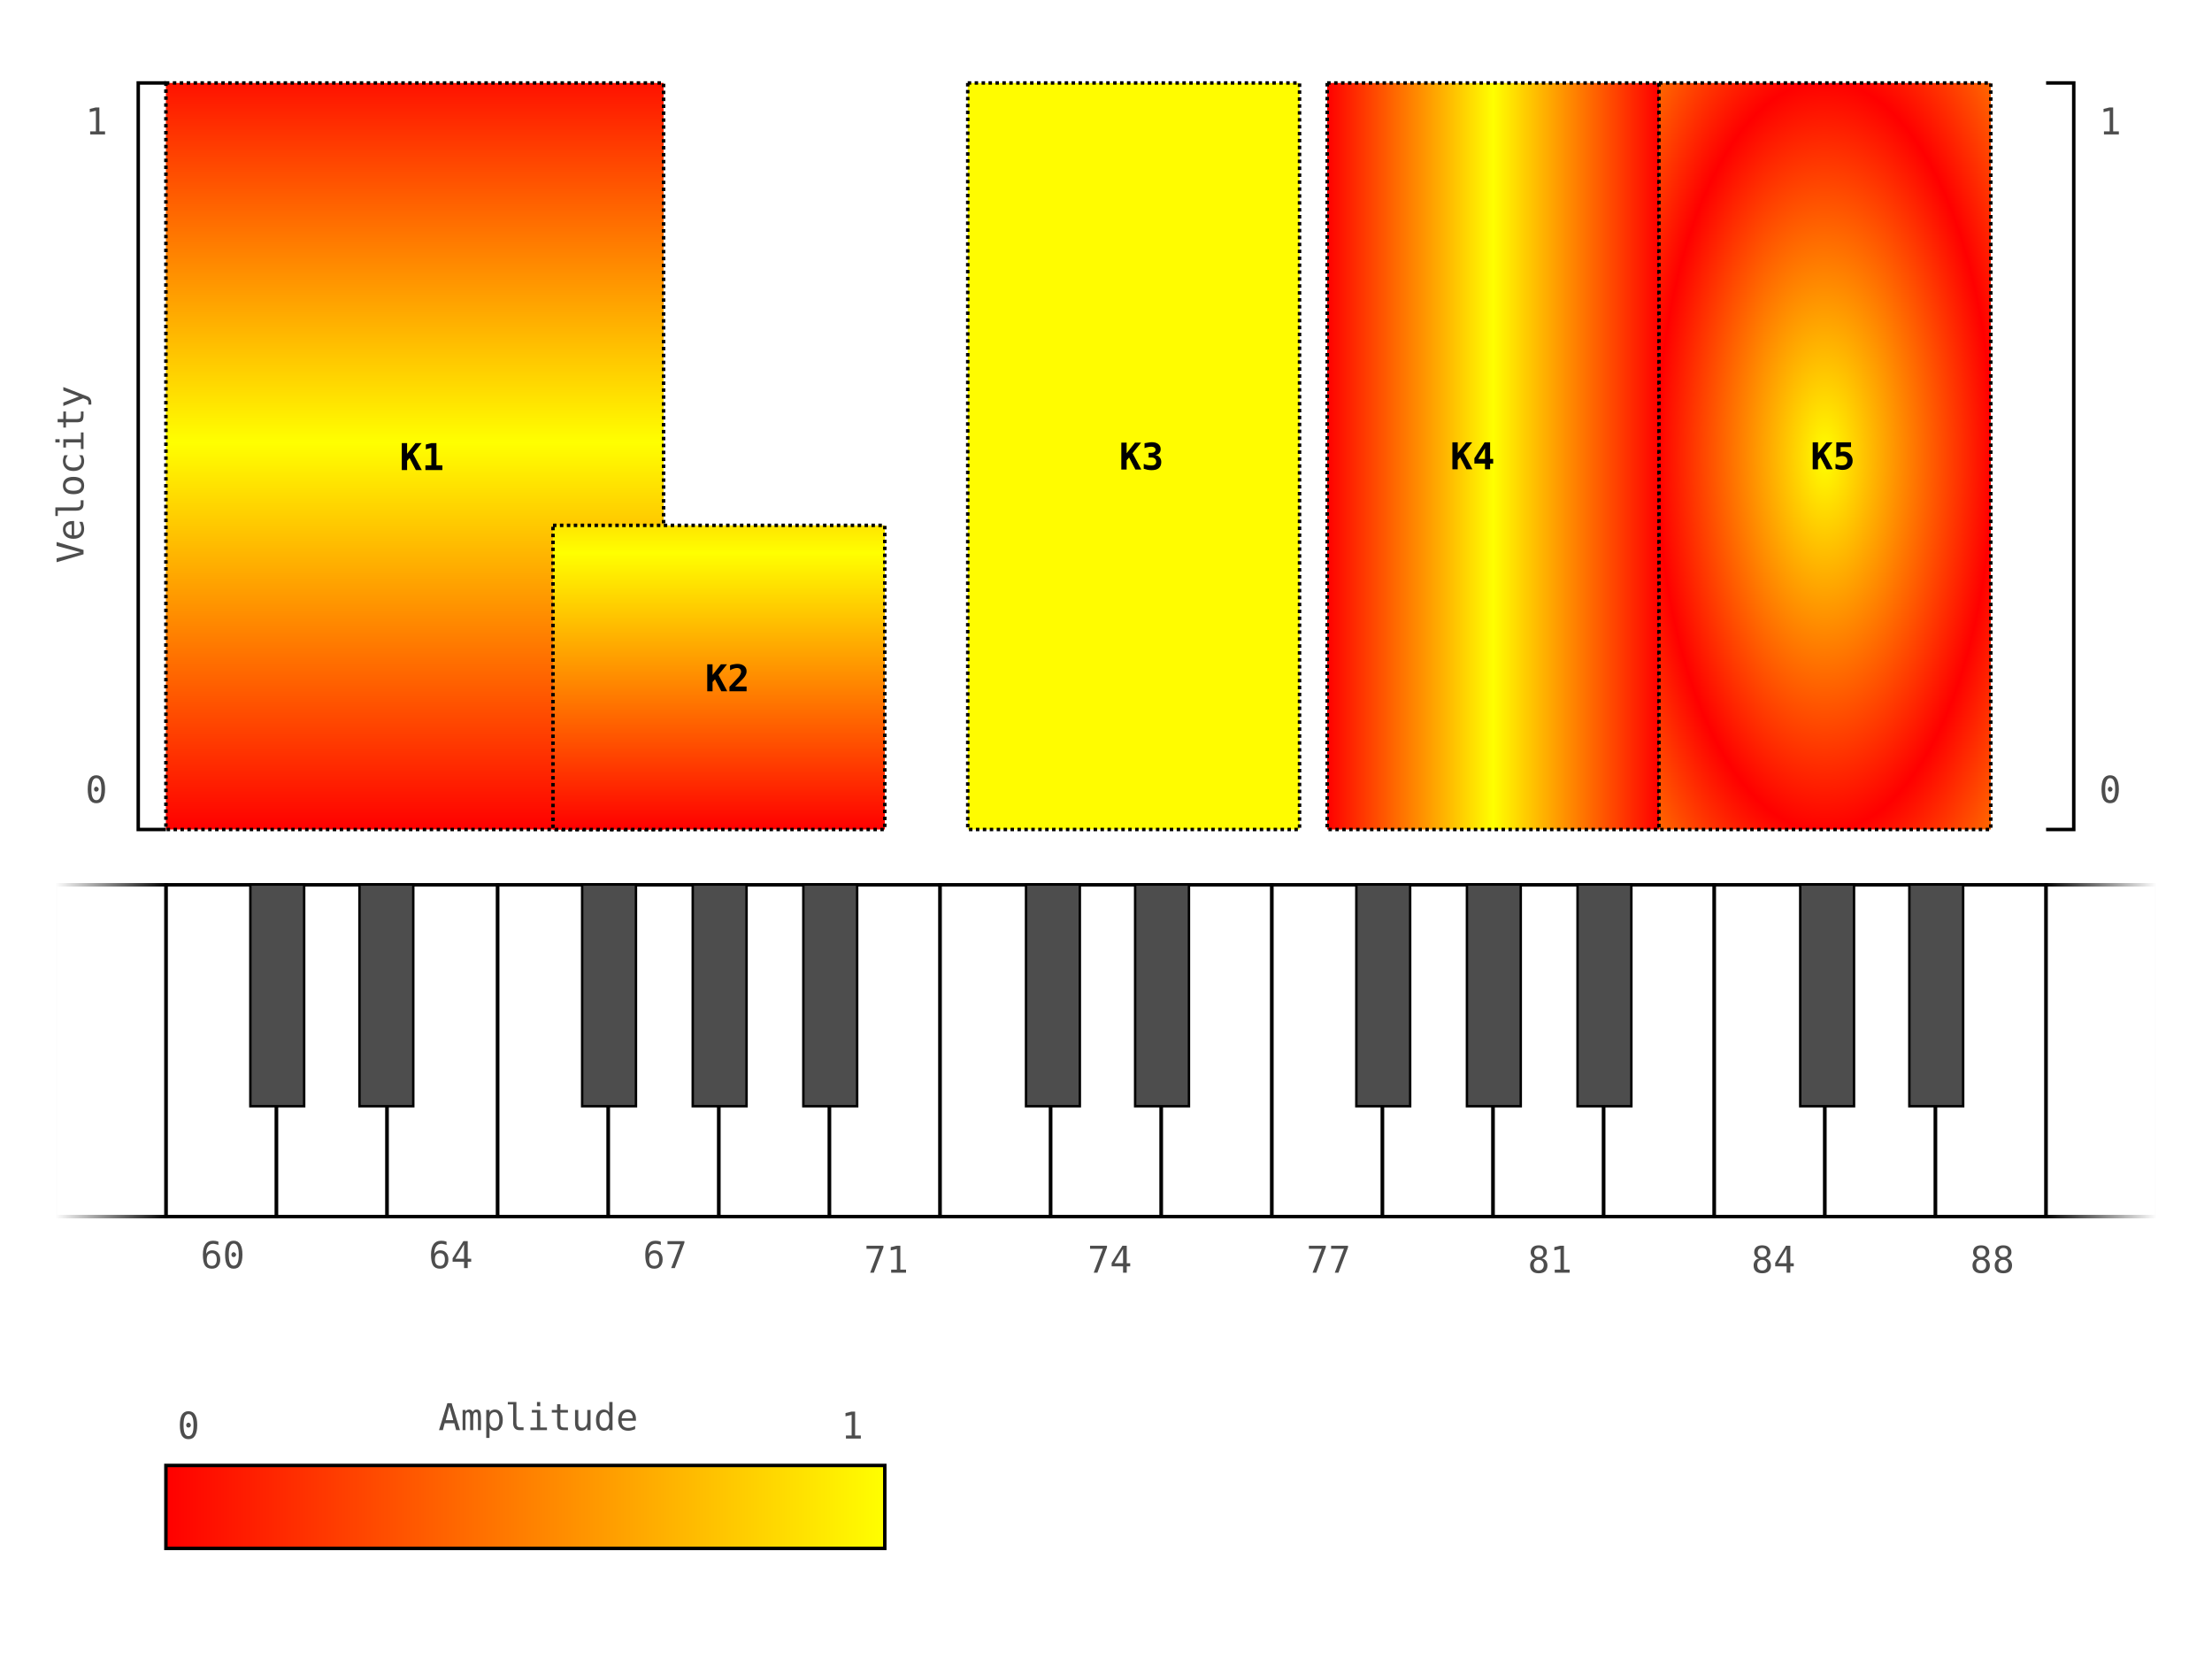
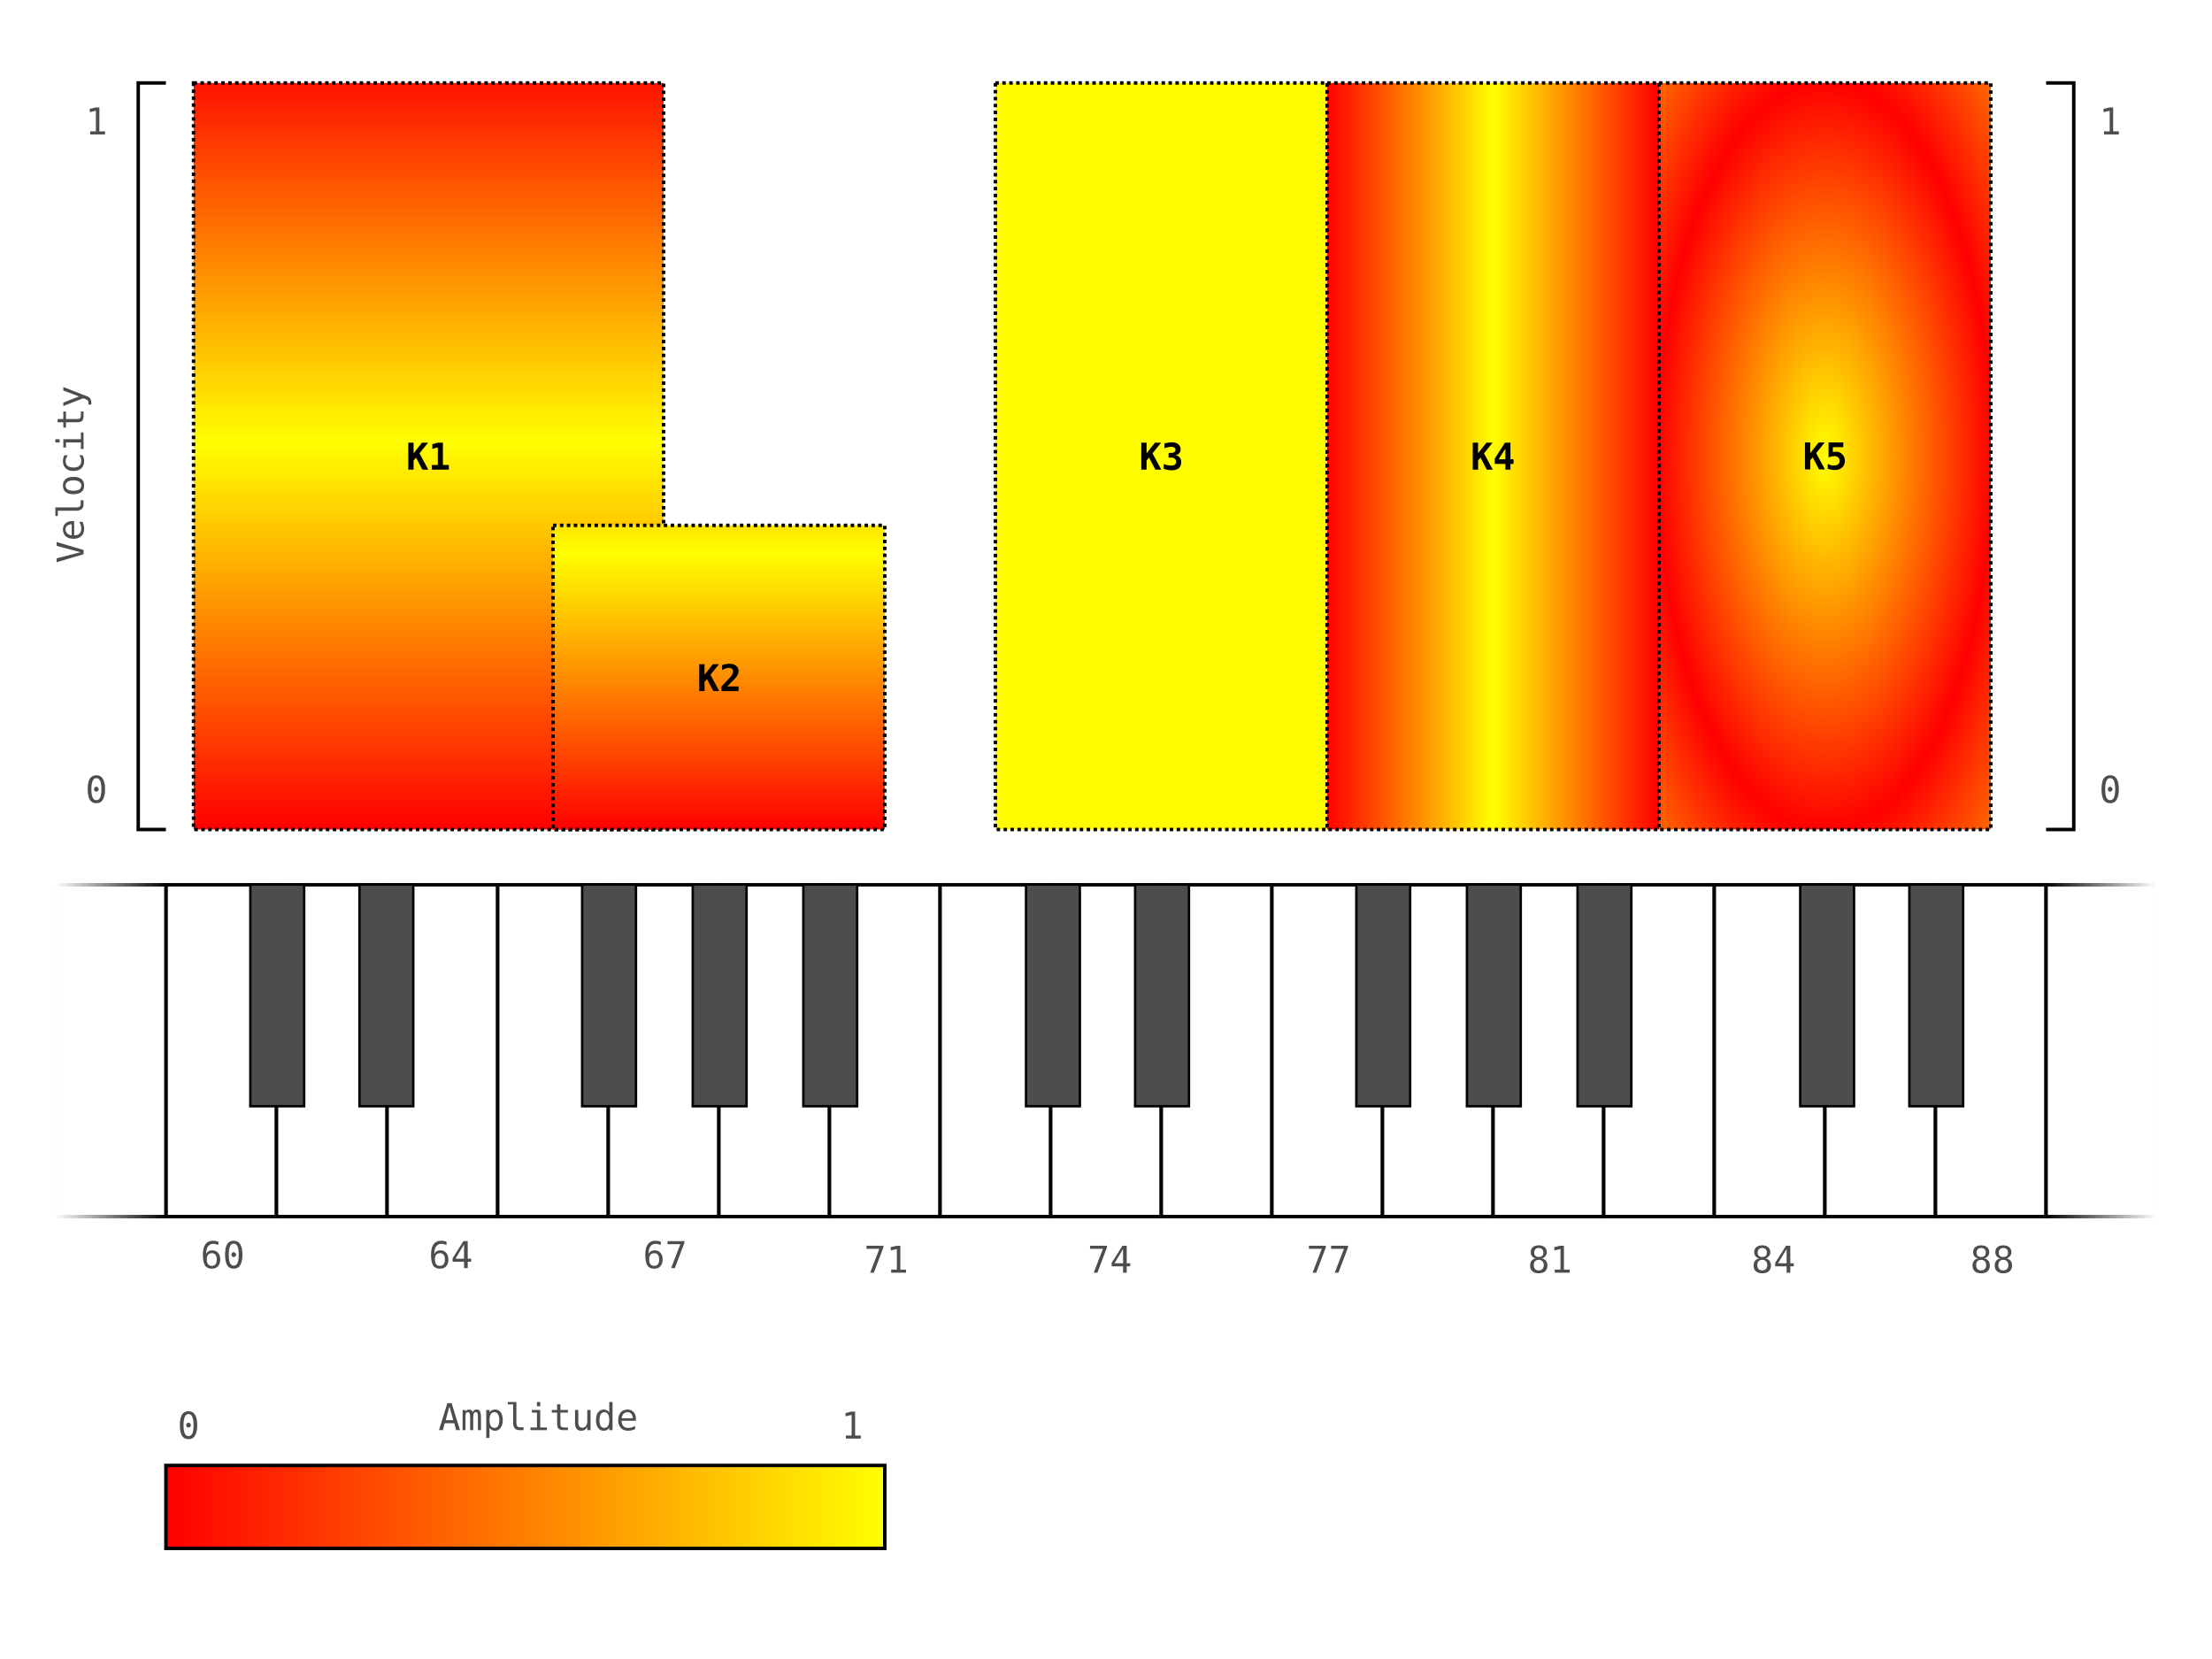
<svg xmlns="http://www.w3.org/2000/svg" xmlns:xlink="http://www.w3.org/1999/xlink" width="640" height="480" viewBox="0 0 169.333 127" version="1.1" id="svg5">
  <defs id="defs2">
    <linearGradient id="linearGradient3353">
      <stop style="stop-color:#ffff00;stop-opacity:1;" offset="0" id="stop3349" />
      <stop style="stop-color:#ff0000;stop-opacity:1;" offset="1" id="stop3351" />
    </linearGradient>
    <linearGradient id="linearGradient531">
      <stop style="stop-color:#ffffff;stop-opacity:1" offset="0" id="stop527" />
      <stop style="stop-color:#ffffff;stop-opacity:0;" offset="1" id="stop529" />
    </linearGradient>
    <linearGradient xlink:href="#linearGradient531" id="linearGradient533" x1="2.822" y1="80.433" x2="8.467" y2="80.433" gradientUnits="userSpaceOnUse" gradientTransform="matrix(1.5,0,0,1.25,-1.8e-7,-20.10834)" />
    <linearGradient xlink:href="#linearGradient531" id="linearGradient1178" gradientUnits="userSpaceOnUse" gradientTransform="matrix(1.5,0,0,1.25,-169.3333,-20.10834)" x1="2.822" y1="80.433" x2="8.467" y2="80.433" />
    <linearGradient xlink:href="#linearGradient3353" id="linearGradient3355" x1="31.75" y1="33.867" x2="31.75" y2="63.5" gradientUnits="userSpaceOnUse" spreadMethod="reflect" />
    <linearGradient xlink:href="#linearGradient3353" id="linearGradient3467" x1="55.033" y1="42.333" x2="55.033" y2="63.5" gradientUnits="userSpaceOnUse" spreadMethod="reflect" />
    <linearGradient xlink:href="#linearGradient3353" id="linearGradient5561" x1="12.7" y1="115.358" x2="67.733" y2="115.358" gradientUnits="userSpaceOnUse" gradientTransform="translate(-80.43334)" />
    <linearGradient xlink:href="#linearGradient3353" id="linearGradient5768" gradientUnits="userSpaceOnUse" x1="55.033" y1="61.775" x2="42.333" y2="61.775" spreadMethod="reflect" gradientTransform="matrix(1,0,0,2.454546,59.26666,-92.36364)" />
    <radialGradient xlink:href="#linearGradient3353" id="radialGradient6082" cx="139.7" cy="34.925" fx="139.7" fy="34.925" r="12.832" gradientTransform="matrix(1,0,0,2.237113,0,-43.20619)" gradientUnits="userSpaceOnUse" spreadMethod="reflect" />
  </defs>
  <g id="layer2">
    <rect style="fill:#ffffff;stroke:none;stroke-width:0.265" id="rect3160" width="169.333" height="127" x="0" y="0" />
  </g>
  <g id="layer1">
    <rect style="fill:#ffffff;stroke:#000000;stroke-width:0.265" id="rect319" width="8.467" height="25.4" x="12.7" y="67.733" />
    <rect style="fill:#ffffff;stroke:#000000;stroke-width:0.265" id="rect429" width="8.467" height="25.4" x="21.167" y="67.733" />
    <rect style="fill:#ffffff;stroke:#000000;stroke-width:0.265" id="rect431" width="8.467" height="25.4" x="29.633" y="67.733" />
    <rect style="fill:#ffffff;stroke:#000000;stroke-width:0.265" id="rect433" width="8.467" height="25.4" x="38.1" y="67.733" />
    <rect style="fill:#ffffff;stroke:#000000;stroke-width:0.265" id="rect435" width="8.467" height="25.4" x="46.567" y="67.733" />
    <rect style="fill:#ffffff;stroke:#000000;stroke-width:0.265" id="rect437" width="8.467" height="25.4" x="55.033" y="67.733" />
    <rect style="fill:#ffffff;stroke:#000000;stroke-width:0.265" id="rect439" width="8.467" height="25.4" x="63.5" y="67.733" />
    <rect style="fill:#ffffff;stroke:#000000;stroke-width:0.265" id="rect441" width="8.467" height="25.4" x="71.967" y="67.733" />
    <rect style="fill:#ffffff;stroke:#000000;stroke-width:0.265" id="rect443" width="8.467" height="25.4" x="80.433" y="67.733" />
    <rect style="fill:#ffffff;stroke:#000000;stroke-width:0.265" id="rect445" width="8.467" height="25.4" x="88.9" y="67.733" />
    <rect style="fill:#ffffff;stroke:#000000;stroke-width:0.265" id="rect447" width="8.467" height="25.4" x="97.367" y="67.733" />
    <rect style="fill:#ffffff;stroke:#000000;stroke-width:0.265" id="rect449" width="8.467" height="25.4" x="105.833" y="67.733" />
    <rect style="fill:#ffffff;stroke:#000000;stroke-width:0.265" id="rect451" width="8.467" height="25.4" x="114.3" y="67.733" />
    <rect style="fill:#ffffff;stroke:#000000;stroke-width:0.265" id="rect453" width="8.467" height="25.4" x="122.767" y="67.733" />
    <rect style="fill:#ffffff;stroke:#000000;stroke-width:0.265" id="rect455" width="8.467" height="25.4" x="131.233" y="67.733" />
    <rect style="fill:#ffffff;stroke:#000000;stroke-width:0.265" id="rect457" width="8.467" height="25.4" x="139.7" y="67.733" />
    <rect style="fill:#ffffff;stroke:#000000;stroke-width:0.265" id="rect459" width="8.467" height="25.4" x="148.167" y="67.733" />
    <rect style="fill:#ffffff;stroke:#000000;stroke-width:0.265" id="rect461" width="8.467" height="25.4" x="4.233" y="67.733" />
    <rect style="fill:#ffffff;stroke:#000000;stroke-width:0.265" id="rect463" width="8.467" height="25.4" x="156.633" y="67.733" />
    <rect style="fill:url(#linearGradient533);fill-opacity:1;stroke:none;stroke-width:0.342" id="rect465" width="12.7" height="42.333" x="-3.1086245e-15" y="59.267" />
    <rect style="fill:url(#linearGradient1178);fill-opacity:1;stroke:none;stroke-width:0.342" id="rect1176" width="12.7" height="42.333" x="-169.333" y="59.267" transform="scale(-1,1)" />
    <rect style="fill:#4d4d4d;stroke:#000000;stroke-width:0.185" id="rect1180" width="4.12" height="16.97" x="19.164" y="67.715" />
    <rect style="fill:#4d4d4d;stroke:#000000;stroke-width:0.185" id="rect1939" width="4.12" height="16.97" x="27.517" y="67.715" />
    <rect style="fill:#4d4d4d;stroke:#000000;stroke-width:0.185" id="rect1941" width="4.12" height="16.97" x="44.564" y="67.715" />
    <rect style="fill:#4d4d4d;stroke:#000000;stroke-width:0.185" id="rect1943" width="4.12" height="16.97" x="53.03" y="67.715" />
    <rect style="fill:#4d4d4d;stroke:#000000;stroke-width:0.185" id="rect1945" width="4.12" height="16.97" x="61.497" y="67.715" />
    <rect style="fill:#4d4d4d;stroke:#000000;stroke-width:0.185" id="rect1947" width="4.12" height="16.97" x="78.544" y="67.715" />
    <rect style="fill:#4d4d4d;stroke:#000000;stroke-width:0.185" id="rect1949" width="4.12" height="16.97" x="86.897" y="67.715" />
    <rect style="fill:#4d4d4d;stroke:#000000;stroke-width:0.185" id="rect1951" width="4.12" height="16.97" x="103.83" y="67.715" />
    <rect style="fill:#4d4d4d;stroke:#000000;stroke-width:0.185" id="rect1953" width="4.12" height="16.97" x="112.297" y="67.715" />
    <rect style="fill:#4d4d4d;stroke:#000000;stroke-width:0.185" id="rect1955" width="4.12" height="16.97" x="120.764" y="67.715" />
    <rect style="fill:#4d4d4d;stroke:#000000;stroke-width:0.185" id="rect1957" width="4.12" height="16.97" x="137.811" y="67.715" />
    <rect style="fill:#4d4d4d;stroke:#000000;stroke-width:0.185" id="rect1959" width="4.12" height="16.97" x="146.164" y="67.715" />
    <text xml:space="preserve" style="font-style:normal;font-variant:normal;font-weight:normal;font-stretch:normal;font-size:2.822px;font-family:monospace;-inkscape-font-specification:monospace;fill:#4d4d4d;stroke:none;stroke-width:0.265" x="15.344" y="97.073" id="text2015">
      <tspan id="tspan2013" style="font-style:normal;font-variant:normal;font-weight:normal;font-stretch:normal;font-family:monospace;-inkscape-font-specification:monospace;stroke:none;stroke-width:0.265" x="15.344" y="97.073">60</tspan>
    </text>
    <text xml:space="preserve" style="font-style:normal;font-variant:normal;font-weight:normal;font-stretch:normal;font-size:2.822px;font-family:monospace;-inkscape-font-specification:monospace;fill:#4d4d4d;stroke:none;stroke-width:0.265" x="32.807" y="97.073" id="text2023">
      <tspan id="tspan2021" style="font-style:normal;font-variant:normal;font-weight:normal;font-stretch:normal;font-family:monospace;-inkscape-font-specification:monospace;stroke:none;stroke-width:0.265" x="32.807" y="97.073">64</tspan>
    </text>
    <text xml:space="preserve" style="font-style:normal;font-variant:normal;font-weight:normal;font-stretch:normal;font-size:2.822px;font-family:monospace;-inkscape-font-specification:monospace;fill:#4d4d4d;stroke:none;stroke-width:0.265" x="49.211" y="97.073" id="text2077">
      <tspan id="tspan2075" style="font-style:normal;font-variant:normal;font-weight:normal;font-stretch:normal;font-family:monospace;-inkscape-font-specification:monospace;stroke:none;stroke-width:0.265" x="49.211" y="97.073">67</tspan>
    </text>
    <text xml:space="preserve" style="font-style:normal;font-variant:normal;font-weight:normal;font-stretch:normal;font-size:2.822px;font-family:monospace;-inkscape-font-specification:monospace;fill:#4d4d4d;stroke:none;stroke-width:0.265" x="66.144" y="97.423" id="text2081">
      <tspan id="tspan2079" style="font-style:normal;font-variant:normal;font-weight:normal;font-stretch:normal;font-family:monospace;-inkscape-font-specification:monospace;stroke:none;stroke-width:0.265" x="66.144" y="97.423">71</tspan>
    </text>
    <text xml:space="preserve" style="font-style:normal;font-variant:normal;font-weight:normal;font-stretch:normal;font-size:2.822px;font-family:monospace;-inkscape-font-specification:monospace;fill:#4d4d4d;stroke:none;stroke-width:0.265" x="83.256" y="97.423" id="text2085">
      <tspan id="tspan2083" style="font-style:normal;font-variant:normal;font-weight:normal;font-stretch:normal;font-family:monospace;-inkscape-font-specification:monospace;stroke:none;stroke-width:0.265" x="83.256" y="97.423">74</tspan>
    </text>
    <text xml:space="preserve" style="font-style:normal;font-variant:normal;font-weight:normal;font-stretch:normal;font-size:2.822px;font-family:monospace;-inkscape-font-specification:monospace;fill:#4d4d4d;stroke:none;stroke-width:0.265" x="100.011" y="97.423" id="text2089">
      <tspan id="tspan2087" style="font-style:normal;font-variant:normal;font-weight:normal;font-stretch:normal;font-family:monospace;-inkscape-font-specification:monospace;stroke:none;stroke-width:0.265" x="100.011" y="97.423">77</tspan>
    </text>
    <text xml:space="preserve" style="font-style:normal;font-variant:normal;font-weight:normal;font-stretch:normal;font-size:2.822px;font-family:monospace;-inkscape-font-specification:monospace;fill:#4d4d4d;stroke:none;stroke-width:0.265" x="116.944" y="97.423" id="text2093">
      <tspan id="tspan2091" style="font-style:normal;font-variant:normal;font-weight:normal;font-stretch:normal;font-family:monospace;-inkscape-font-specification:monospace;stroke:none;stroke-width:0.265" x="116.944" y="97.423">81</tspan>
    </text>
    <text xml:space="preserve" style="font-style:normal;font-variant:normal;font-weight:normal;font-stretch:normal;font-size:2.822px;font-family:monospace;-inkscape-font-specification:monospace;fill:#4d4d4d;stroke:none;stroke-width:0.265" x="134.056" y="97.423" id="text2097">
      <tspan id="tspan2095" style="font-style:normal;font-variant:normal;font-weight:normal;font-stretch:normal;font-family:monospace;-inkscape-font-specification:monospace;stroke:none;stroke-width:0.265" x="134.056" y="97.423">84</tspan>
    </text>
    <text xml:space="preserve" style="font-style:normal;font-variant:normal;font-weight:normal;font-stretch:normal;font-size:2.822px;font-family:monospace;-inkscape-font-specification:monospace;fill:#4d4d4d;stroke:none;stroke-width:0.265" x="150.811" y="97.423" id="text2101">
      <tspan id="tspan2099" style="font-style:normal;font-variant:normal;font-weight:normal;font-stretch:normal;font-family:monospace;-inkscape-font-specification:monospace;stroke:none;stroke-width:0.265" x="150.811" y="97.423">88</tspan>
    </text>
    <path style="fill:none;stroke:#000000;stroke-width:0.265" d="M 12.7,63.5 H 10.583 V 6.35 h 2.117" id="path2960" />
    <path style="fill:none;stroke:#000000;stroke-width:0.265" d="M 156.633,63.5 H 158.75 V 6.35 h -2.117" id="path2962" />
    <text xml:space="preserve" style="font-style:normal;font-variant:normal;font-weight:normal;font-stretch:normal;font-size:2.822px;font-family:monospace;-inkscape-font-specification:monospace;fill:#4d4d4d;stroke:none;stroke-width:0.265" x="6.526" y="10.29" id="text3022">
      <tspan id="tspan3020" style="font-style:normal;font-variant:normal;font-weight:normal;font-stretch:normal;font-family:monospace;-inkscape-font-specification:monospace;stroke:none;stroke-width:0.265" x="6.526" y="10.29">1</tspan>
    </text>
    <text xml:space="preserve" style="font-style:normal;font-variant:normal;font-weight:normal;font-stretch:normal;font-size:2.822px;font-family:monospace;-inkscape-font-specification:monospace;fill:#4d4d4d;stroke:none;stroke-width:0.265" x="6.526" y="61.44" id="text3026">
      <tspan id="tspan3024" style="font-style:normal;font-variant:normal;font-weight:normal;font-stretch:normal;font-family:monospace;-inkscape-font-specification:monospace;stroke:none;stroke-width:0.265" x="6.526" y="61.44">0</tspan>
    </text>
    <text xml:space="preserve" style="font-style:normal;font-variant:normal;font-weight:normal;font-stretch:normal;font-size:2.822px;font-family:monospace;-inkscape-font-specification:monospace;fill:#4d4d4d;stroke:none;stroke-width:0.265" x="160.689" y="10.29" id="text3030">
      <tspan id="tspan3028" style="font-style:normal;font-variant:normal;font-weight:normal;font-stretch:normal;font-family:monospace;-inkscape-font-specification:monospace;stroke:none;stroke-width:0.265" x="160.689" y="10.29">1</tspan>
    </text>
    <text xml:space="preserve" style="font-style:normal;font-variant:normal;font-weight:normal;font-stretch:normal;font-size:2.822px;font-family:monospace;-inkscape-font-specification:monospace;fill:#4d4d4d;stroke:none;stroke-width:0.265" x="160.689" y="61.44" id="text3034">
      <tspan id="tspan3032" style="font-style:normal;font-variant:normal;font-weight:normal;font-stretch:normal;font-family:monospace;-inkscape-font-specification:monospace;stroke:none;stroke-width:0.265" x="160.689" y="61.44">0</tspan>
    </text>
    <rect style="fill:url(#linearGradient5561);fill-opacity:1;stroke:#000000;stroke-width:0.265;stroke-dasharray:none" id="rect5553" width="55.033" height="6.35" x="-67.733" y="112.183" transform="scale(-1,1)" />
    <text xml:space="preserve" style="font-style:normal;font-variant:normal;font-weight:normal;font-stretch:normal;font-size:2.822px;font-family:monospace;-inkscape-font-specification:monospace;fill:#4d4d4d;stroke:none;stroke-width:0.265" x="13.581" y="110.123" id="text5600">
      <tspan id="tspan5598" style="font-style:normal;font-variant:normal;font-weight:normal;font-stretch:normal;font-family:monospace;-inkscape-font-specification:monospace;stroke:none;stroke-width:0.265" x="13.581" y="110.123">0</tspan>
    </text>
    <text xml:space="preserve" style="font-style:normal;font-variant:normal;font-weight:normal;font-stretch:normal;font-size:2.822px;font-family:monospace;-inkscape-font-specification:monospace;fill:#4d4d4d;stroke:none;stroke-width:0.265" x="64.381" y="110.123" id="text5604">
      <tspan id="tspan5602" style="font-style:normal;font-variant:normal;font-weight:normal;font-stretch:normal;font-family:monospace;-inkscape-font-specification:monospace;stroke:none;stroke-width:0.265" x="64.381" y="110.123">1</tspan>
    </text>
    <text xml:space="preserve" style="font-style:normal;font-variant:normal;font-weight:normal;font-stretch:normal;font-size:2.822px;font-family:monospace;-inkscape-font-specification:monospace;fill:#4d4d4d;stroke:none;stroke-width:0.265" x="33.558" y="109.48" id="text5664">
      <tspan id="tspan5662" style="font-style:normal;font-variant:normal;font-weight:normal;font-stretch:normal;font-family:monospace;-inkscape-font-specification:monospace;stroke:none;stroke-width:0.265" x="33.558" y="109.48">Amplitude</tspan>
    </text>
    <text xml:space="preserve" style="font-style:normal;font-variant:normal;font-weight:normal;font-stretch:normal;font-size:2.822px;font-family:monospace;-inkscape-font-specification:monospace;fill:#4d4d4d;stroke:none;stroke-width:0.265" x="-43.116" y="6.393" id="text6294" transform="rotate(-90)">
      <tspan id="tspan6292" style="font-style:normal;font-variant:normal;font-weight:normal;font-stretch:normal;font-family:monospace;-inkscape-font-specification:monospace;stroke:none;stroke-width:0.265" x="-43.116" y="6.393">Velocity</tspan>
    </text>
  </g>
  <g id="layer3">
-     <rect style="fill:url(#linearGradient3355);fill-opacity:1;stroke:#000000;stroke-width:0.265;stroke-dasharray:0.265, 0.265;stroke-dashoffset:0" id="rect3239" width="38.1" height="57.15" x="12.7" y="6.35" />
-     <text xml:space="preserve" style="font-size:2.822px;font-family:'Terminus (TTF)';-inkscape-font-specification:'Terminus (TTF)';fill:#000000;fill-opacity:1;stroke:none;stroke-width:0.265;stroke-dasharray:none" x="30.603" y="35.983" id="text3295">
-       <tspan id="tspan3293" style="font-style:normal;font-variant:normal;font-weight:bold;font-stretch:normal;font-family:monospace;-inkscape-font-specification:'monospace Bold';fill:#000000;fill-opacity:1;stroke-width:0.265" x="30.603" y="35.983">K1</tspan>
+     <rect style="fill:url(#linearGradient3355);fill-opacity:1;stroke:#000000;stroke-width:0.265;stroke-dasharray:0.265, 0.265;stroke-dashoffset:0" id="rect3239" width="35.983" height="57.15" x="14.817" y="6.35" />
+     <text xml:space="preserve" style="font-size:2.822px;font-family:'Terminus (TTF)';-inkscape-font-specification:'Terminus (TTF)';fill:#000000;fill-opacity:1;stroke:none;stroke-width:0.265;stroke-dasharray:none" x="31.096" y="35.954" id="text3295">
+       <tspan id="tspan3293" style="font-style:normal;font-variant:normal;font-weight:bold;font-stretch:normal;font-family:monospace;-inkscape-font-specification:'monospace Bold';fill:#000000;fill-opacity:1;stroke-width:0.265" x="31.096" y="35.954">K1</tspan>
    </text>
    <rect style="fill:url(#linearGradient3467);fill-opacity:1;stroke:#000000;stroke-width:0.265;stroke-dasharray:0.265, 0.265;stroke-dashoffset:0" id="rect3459" width="25.4" height="23.283" x="42.333" y="40.217" />
-     <text xml:space="preserve" style="font-size:2.822px;font-family:'Terminus (TTF)';-inkscape-font-specification:'Terminus (TTF)';fill:#000000;fill-opacity:1;stroke:none;stroke-width:0.265;stroke-dasharray:none" x="53.986" y="52.917" id="text3471">
-       <tspan id="tspan3469" style="font-style:normal;font-variant:normal;font-weight:bold;font-stretch:normal;font-family:monospace;-inkscape-font-specification:'monospace Bold';fill:#000000;fill-opacity:1;stroke-width:0.265" x="53.986" y="52.917">K2</tspan>
+     <text xml:space="preserve" style="font-size:2.822px;font-family:'Terminus (TTF)';-inkscape-font-specification:'Terminus (TTF)';fill:#000000;fill-opacity:1;stroke:none;stroke-width:0.265;stroke-dasharray:none" x="53.371" y="52.906" id="text3471">
+       <tspan id="tspan3469" style="font-style:normal;font-variant:normal;font-weight:bold;font-stretch:normal;font-family:monospace;-inkscape-font-specification:'monospace Bold';fill:#000000;fill-opacity:1;stroke-width:0.265" x="53.371" y="52.906">K2</tspan>
    </text>
-     <rect style="fill:#fffc00;fill-opacity:1;stroke:#000000;stroke-width:0.265;stroke-dasharray:0.265, 0.265;stroke-dashoffset:0" id="rect3473" width="25.4" height="57.15" x="74.083" y="6.35" />
-     <text xml:space="preserve" style="font-size:2.822px;font-family:'Terminus (TTF)';-inkscape-font-specification:'Terminus (TTF)';fill:#000000;fill-opacity:1;stroke:none;stroke-width:0.265;stroke-dasharray:none" x="85.685" y="35.943" id="text3477">
-       <tspan id="tspan3475" style="font-style:normal;font-variant:normal;font-weight:bold;font-stretch:normal;font-family:monospace;-inkscape-font-specification:'monospace Bold';fill:#000000;fill-opacity:1;stroke-width:0.265" x="85.685" y="35.943">K3</tspan>
+     <rect style="fill:#fffc00;fill-opacity:1;stroke:#000000;stroke-width:0.265;stroke-dasharray:0.265, 0.265;stroke-dashoffset:0" id="rect3473" width="25.4" height="57.15" x="76.2" y="6.35" />
+     <text xml:space="preserve" style="font-size:2.822px;font-family:'Terminus (TTF)';-inkscape-font-specification:'Terminus (TTF)';fill:#000000;fill-opacity:1;stroke:none;stroke-width:0.265;stroke-dasharray:none" x="87.212" y="35.952" id="text3477">
+       <tspan id="tspan3475" style="font-style:normal;font-variant:normal;font-weight:bold;font-stretch:normal;font-family:monospace;-inkscape-font-specification:'monospace Bold';fill:#000000;fill-opacity:1;stroke-width:0.265" x="87.212" y="35.952">K3</tspan>
    </text>
    <rect style="fill:url(#linearGradient5768);fill-opacity:1;stroke:#000000;stroke-width:0.265;stroke-dasharray:0.265, 0.265;stroke-dashoffset:0" id="rect5762" width="25.4" height="57.15" x="101.6" y="6.35" />
-     <text xml:space="preserve" style="font-size:2.822px;font-family:'Terminus (TTF)';-inkscape-font-specification:'Terminus (TTF)';fill:#000000;fill-opacity:1;stroke:none;stroke-width:0.265;stroke-dasharray:none" x="111.029" y="35.924" id="text5766">
-       <tspan id="tspan5764" style="font-style:normal;font-variant:normal;font-weight:bold;font-stretch:normal;font-family:monospace;-inkscape-font-specification:'monospace Bold';fill:#000000;fill-opacity:1;stroke-width:0.265" x="111.029" y="35.924">K4</tspan>
+     <text xml:space="preserve" style="font-size:2.822px;font-family:'Terminus (TTF)';-inkscape-font-specification:'Terminus (TTF)';fill:#000000;fill-opacity:1;stroke:none;stroke-width:0.265;stroke-dasharray:none" x="112.584" y="35.954" id="text5766">
+       <tspan id="tspan5764" style="font-style:normal;font-variant:normal;font-weight:bold;font-stretch:normal;font-family:monospace;-inkscape-font-specification:'monospace Bold';fill:#000000;fill-opacity:1;stroke-width:0.265" x="112.584" y="35.954">K4</tspan>
    </text>
    <rect style="fill:url(#radialGradient6082);fill-opacity:1;stroke:#000000;stroke-width:0.265;stroke-dasharray:0.265, 0.265;stroke-dashoffset:0" id="rect5970" width="25.4" height="57.15" x="127" y="6.35" />
-     <text xml:space="preserve" style="font-size:2.822px;font-family:'Terminus (TTF)';-inkscape-font-specification:'Terminus (TTF)';fill:#000000;fill-opacity:1;stroke:none;stroke-width:0.265;stroke-dasharray:none" x="138.61" y="35.924" id="text5974">
-       <tspan id="tspan5972" style="font-style:normal;font-variant:normal;font-weight:bold;font-stretch:normal;font-family:monospace;-inkscape-font-specification:'monospace Bold';fill:#000000;fill-opacity:1;stroke-width:0.265" x="138.61" y="35.924">K5</tspan>
+     <text xml:space="preserve" style="font-size:2.822px;font-family:'Terminus (TTF)';-inkscape-font-specification:'Terminus (TTF)';fill:#000000;fill-opacity:1;stroke:none;stroke-width:0.265;stroke-dasharray:none" x="138.016" y="35.934" id="text5974">
+       <tspan id="tspan5972" style="font-style:normal;font-variant:normal;font-weight:bold;font-stretch:normal;font-family:monospace;-inkscape-font-specification:'monospace Bold';fill:#000000;fill-opacity:1;stroke-width:0.265" x="138.016" y="35.934">K5</tspan>
    </text>
  </g>
</svg>
